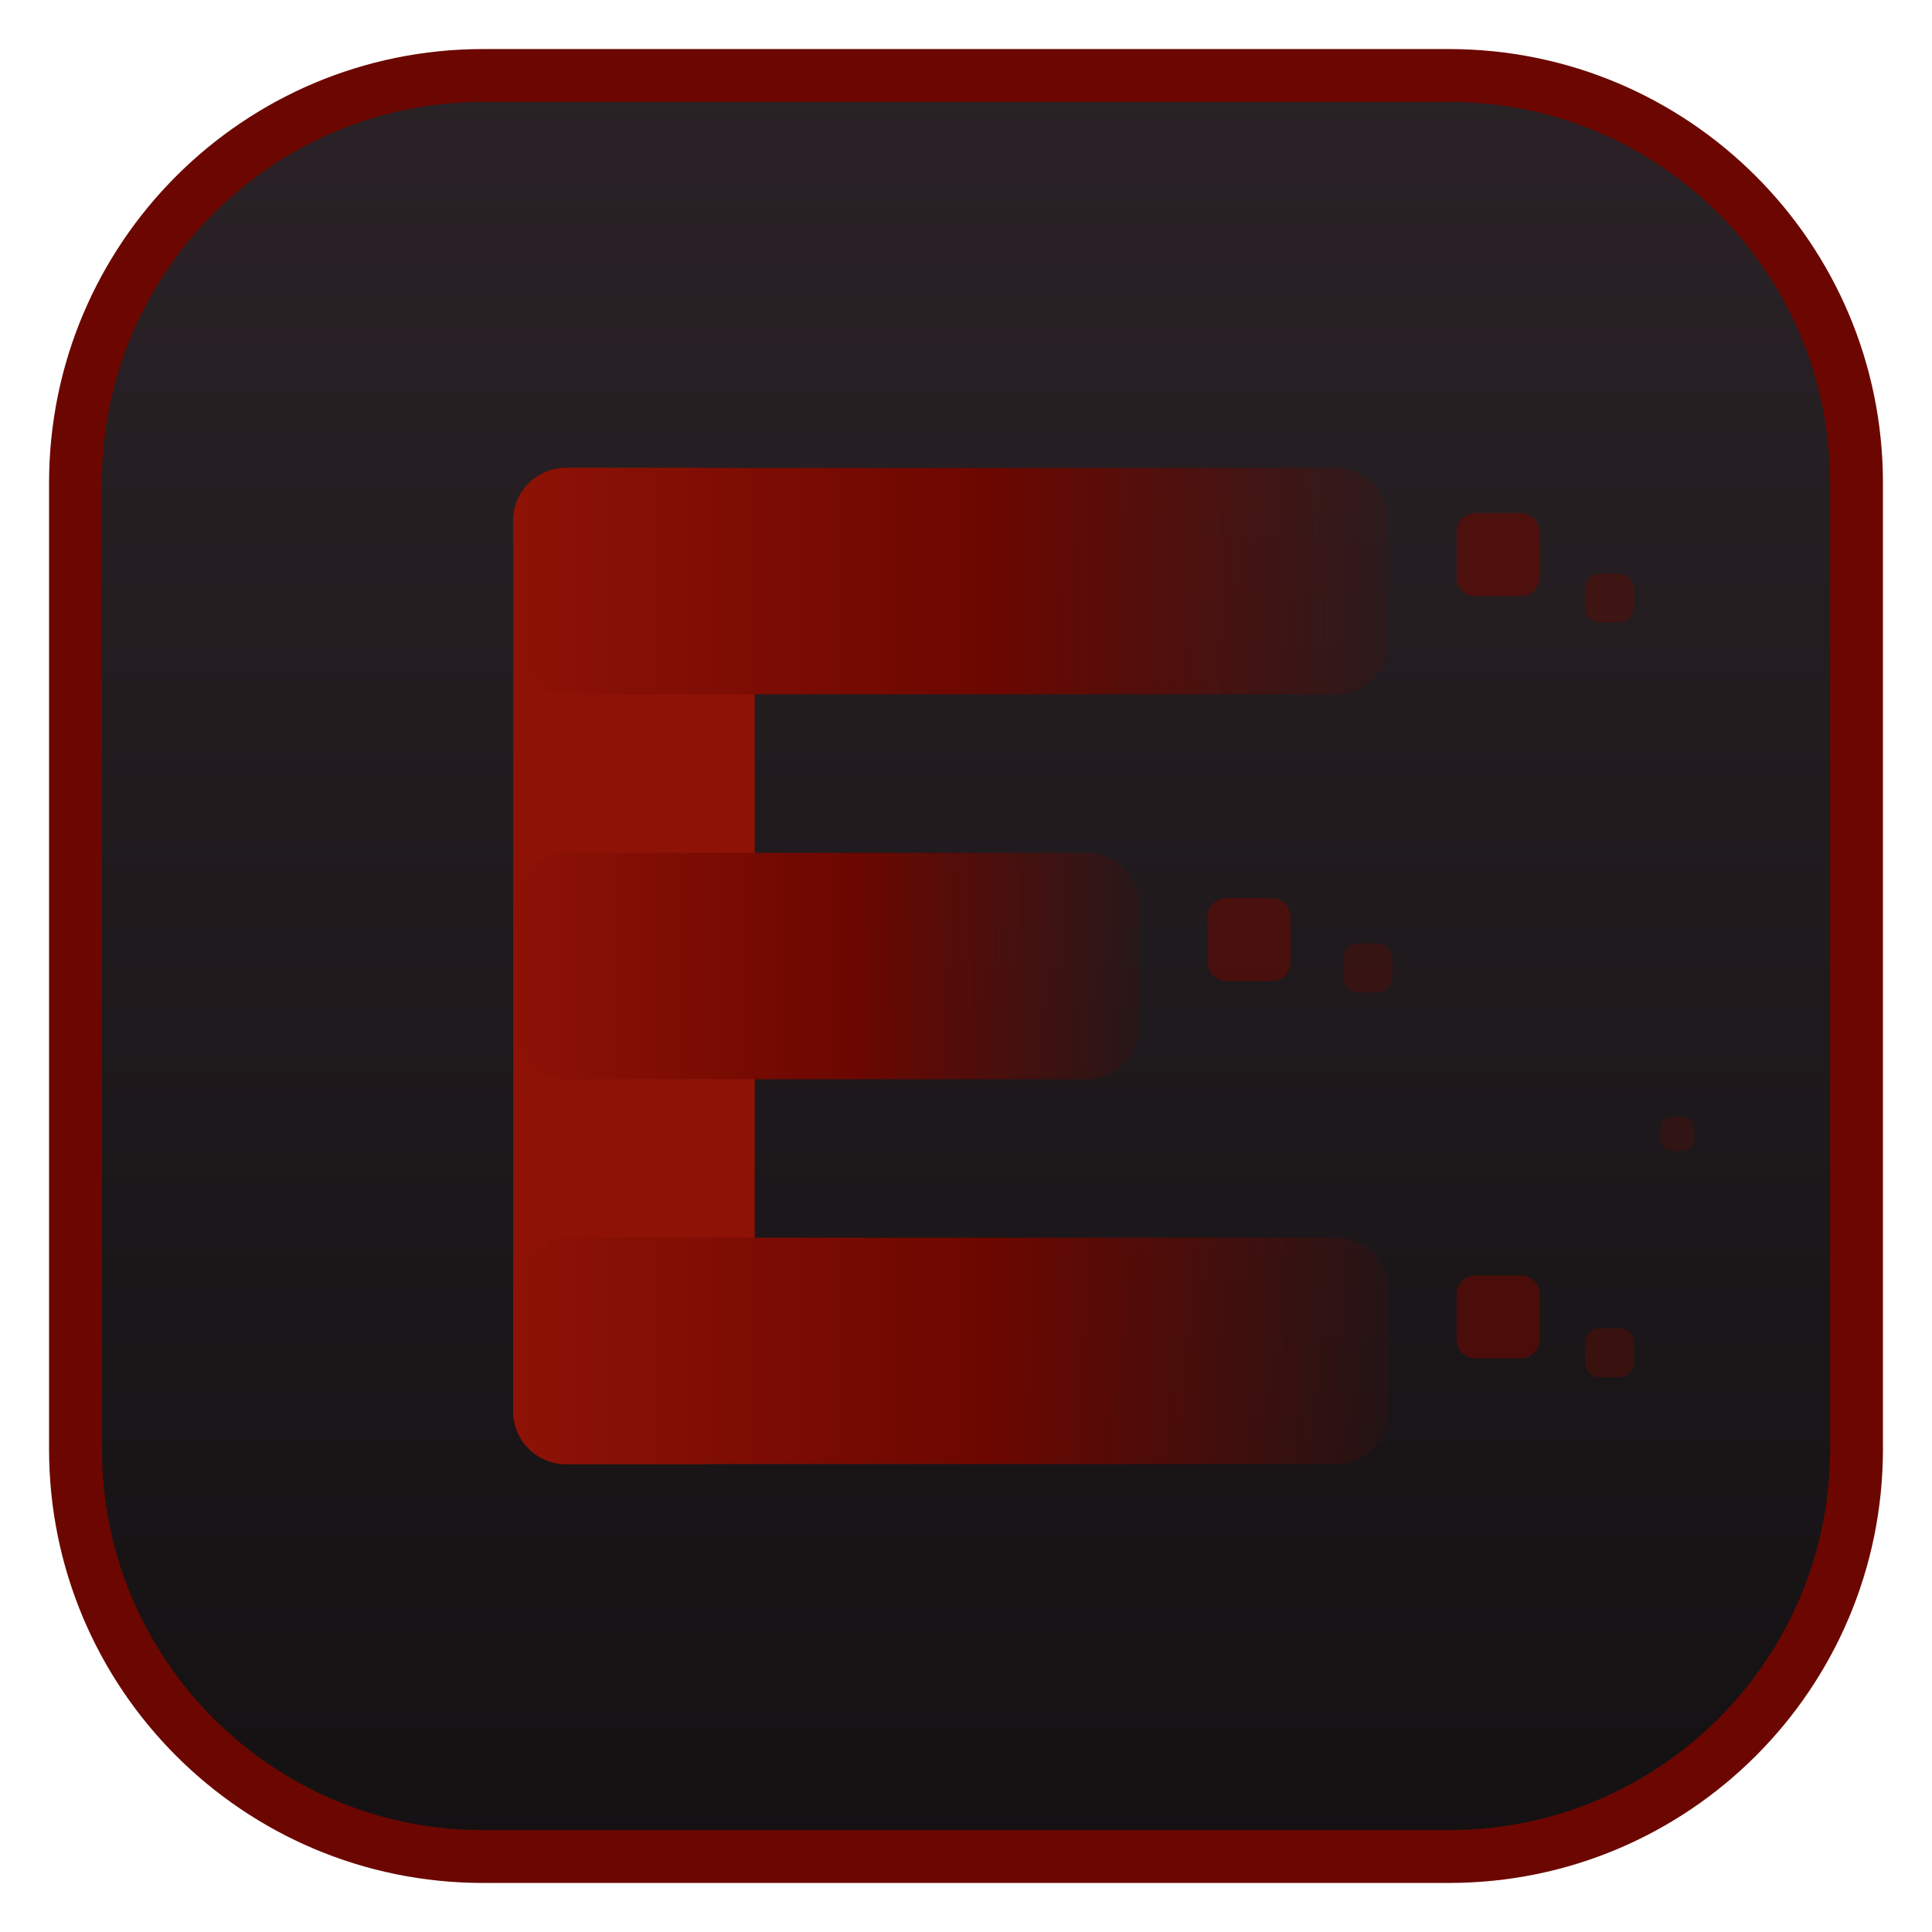
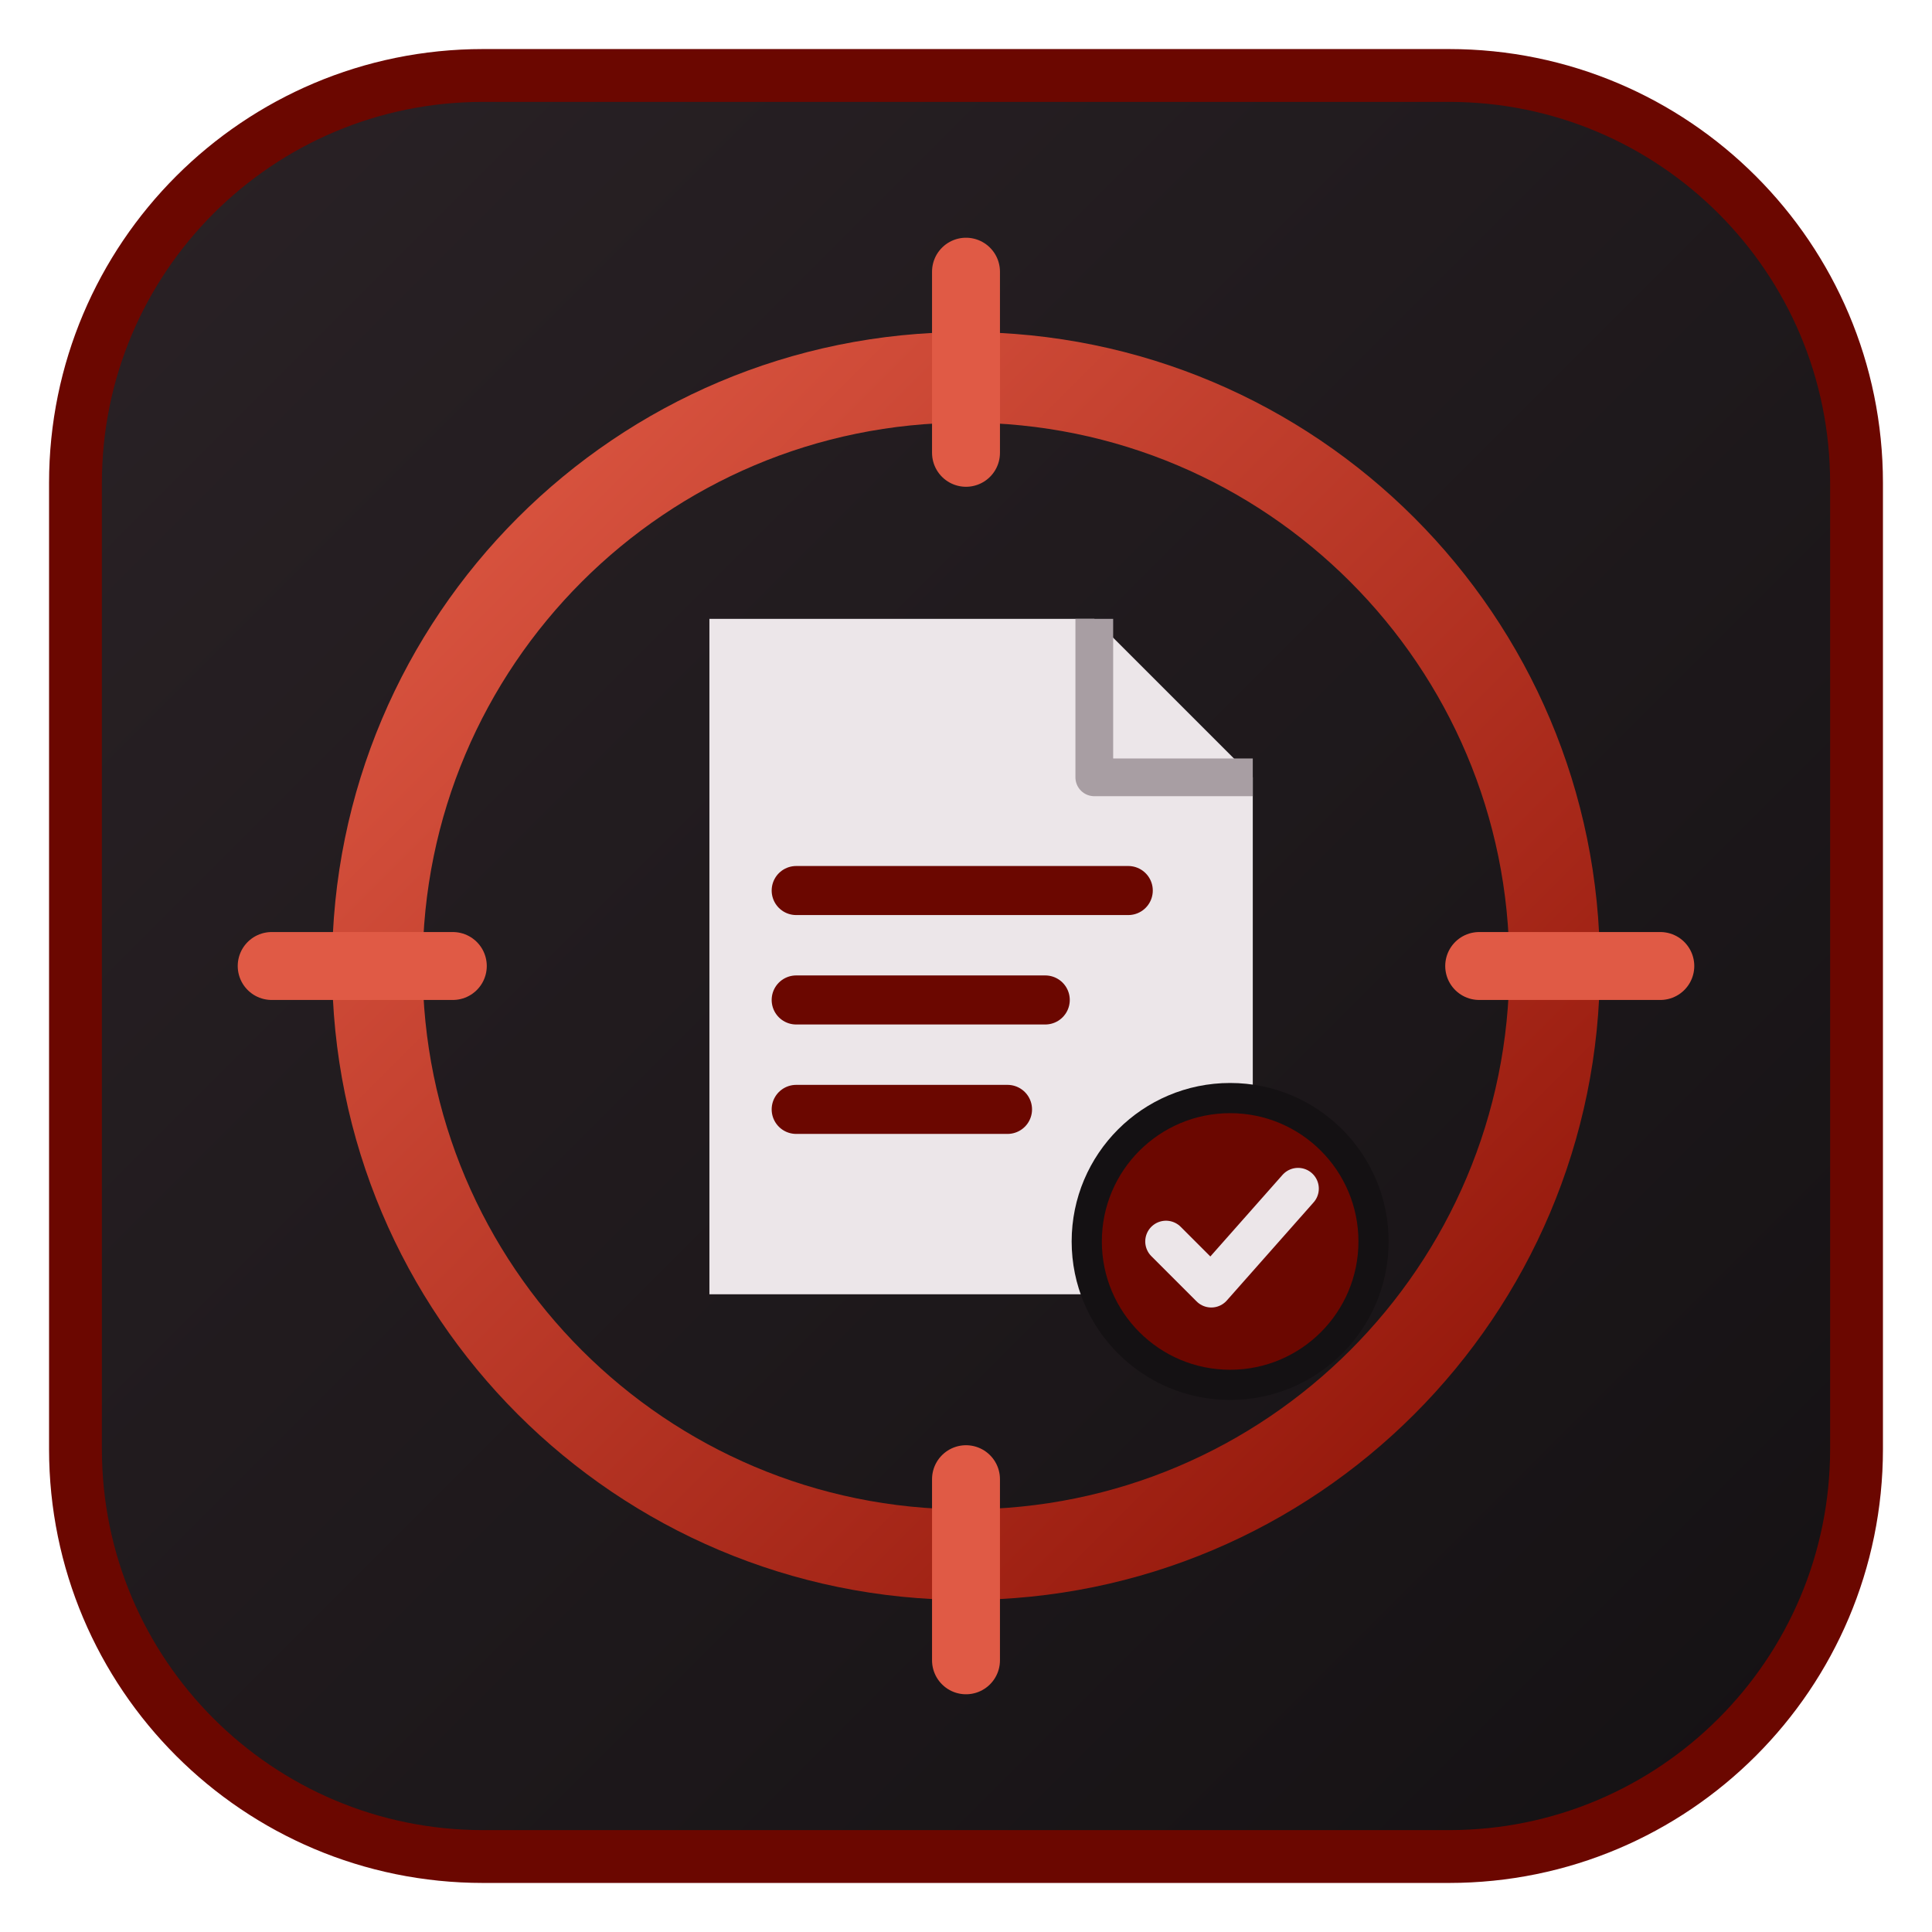
<svg xmlns="http://www.w3.org/2000/svg" width="512" height="512" viewBox="0 0 512 512">
  <defs>
-     <linearGradient id="bg" x1="0" y1="0" x2="0" y2="1">
+     <linearGradient id="surface" x1="0" y1="0" x2="1" y2="1">
      <stop offset="0" stop-color="#2a2226" />
      <stop offset="1" stop-color="#141113" />
    </linearGradient>
-     <linearGradient id="red" x1="0" y1="0" x2="1" y2="0">
-       <stop offset="0" stop-color="#8E1206" />
-       <stop offset="0.55" stop-color="#6B0700" />
-       <stop offset="1" stop-color="#6B0700" stop-opacity="0.12" />
+     <linearGradient id="scope" x1="0" y1="0" x2="1" y2="1">
+       <stop offset="0" stop-color="#e05a45" />
+       <stop offset="1" stop-color="#8e1206" />
    </linearGradient>
  </defs>
-   <rect x="20" y="20" width="472" height="472" rx="108" fill="url(#bg)" />
-   <rect x="20" y="20" width="472" height="472" rx="108" fill="none" stroke="#6B0700" stroke-width="14" />
-   <rect x="136" y="124" width="64" height="264" rx="14" fill="#8E1206" />
-   <rect x="136" y="124" width="232" height="60" rx="14" fill="url(#red)" />
-   <rect x="136" y="226" width="166" height="60" rx="14" fill="url(#red)" />
-   <rect x="136" y="328" width="232" height="60" rx="14" fill="url(#red)" />
-   <g fill="#6B0700">
-     <rect x="386" y="136" width="22" height="22" rx="5" opacity="0.6" />
-     <rect x="420" y="152" width="13" height="13" rx="4" opacity="0.38" />
-     <rect x="320" y="238" width="22" height="22" rx="5" opacity="0.55" />
-     <rect x="356" y="250" width="13" height="13" rx="4" opacity="0.32" />
-     <rect x="386" y="338" width="22" height="22" rx="5" opacity="0.6" />
-     <rect x="420" y="352" width="13" height="13" rx="4" opacity="0.38" />
-     <rect x="440" y="296" width="9" height="9" rx="3" opacity="0.25" />
-   </g>
+   <rect x="20" y="20" width="472" height="472" rx="108" fill="url(#surface)" />
+   <rect x="20" y="20" width="472" height="472" rx="108" fill="none" stroke="#6b0700" stroke-width="14" />
+   <circle cx="256" cy="256" r="156" fill="none" stroke="url(#scope)" stroke-width="24" />
+   <path d="M256 72v48M256 392v48M72 256h48M392 256h48" fill="none" stroke="#e05a45" stroke-width="18" stroke-linecap="round" />
+   <path d="M188 164h102l42 42v137H188z" fill="#ece6e9" />
+   <path d="M290 164v42h42" fill="none" stroke="#a89ea3" stroke-width="10" stroke-linejoin="round" />
+   <path d="M211 236h88M211 265h66M211 294h56" fill="none" stroke="#6b0700" stroke-width="13" stroke-linecap="round" />
+   <circle cx="326" cy="329" r="38" fill="#6b0700" stroke="#141113" stroke-width="8" />
+   <path d="m309 329 12 12 23-26" fill="none" stroke="#ece6e9" stroke-width="11" stroke-linecap="round" stroke-linejoin="round" />
</svg>
